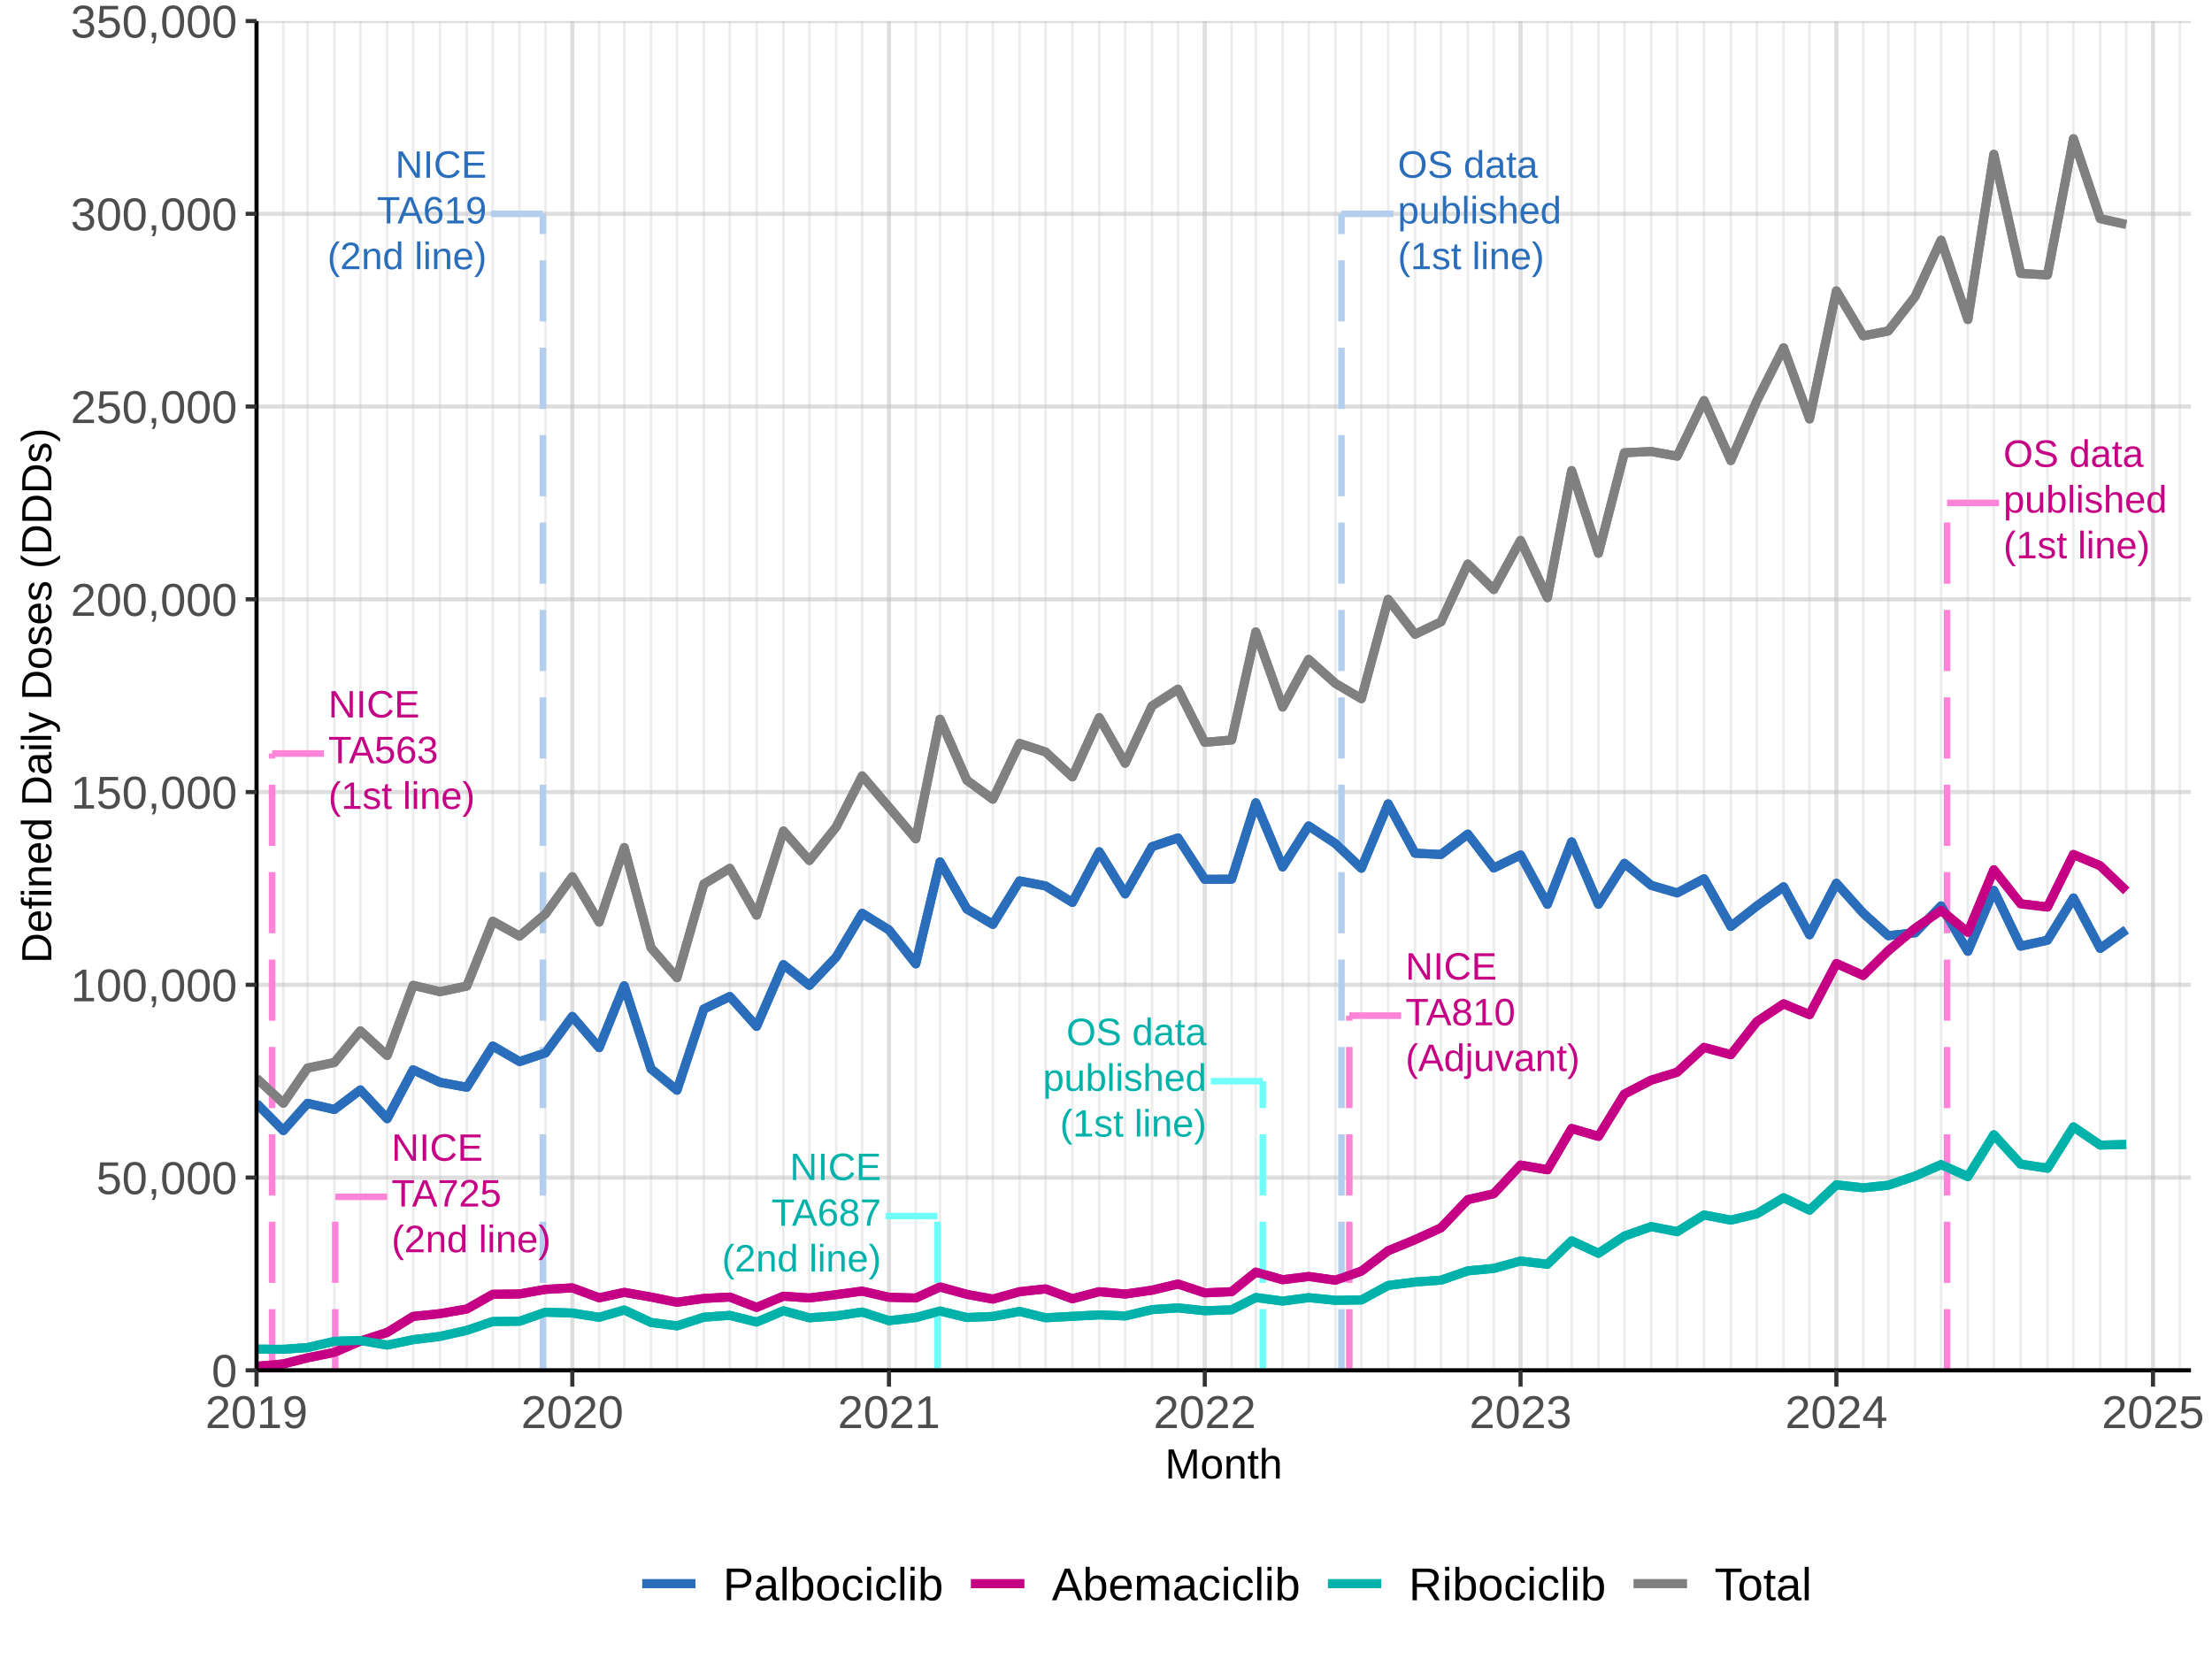
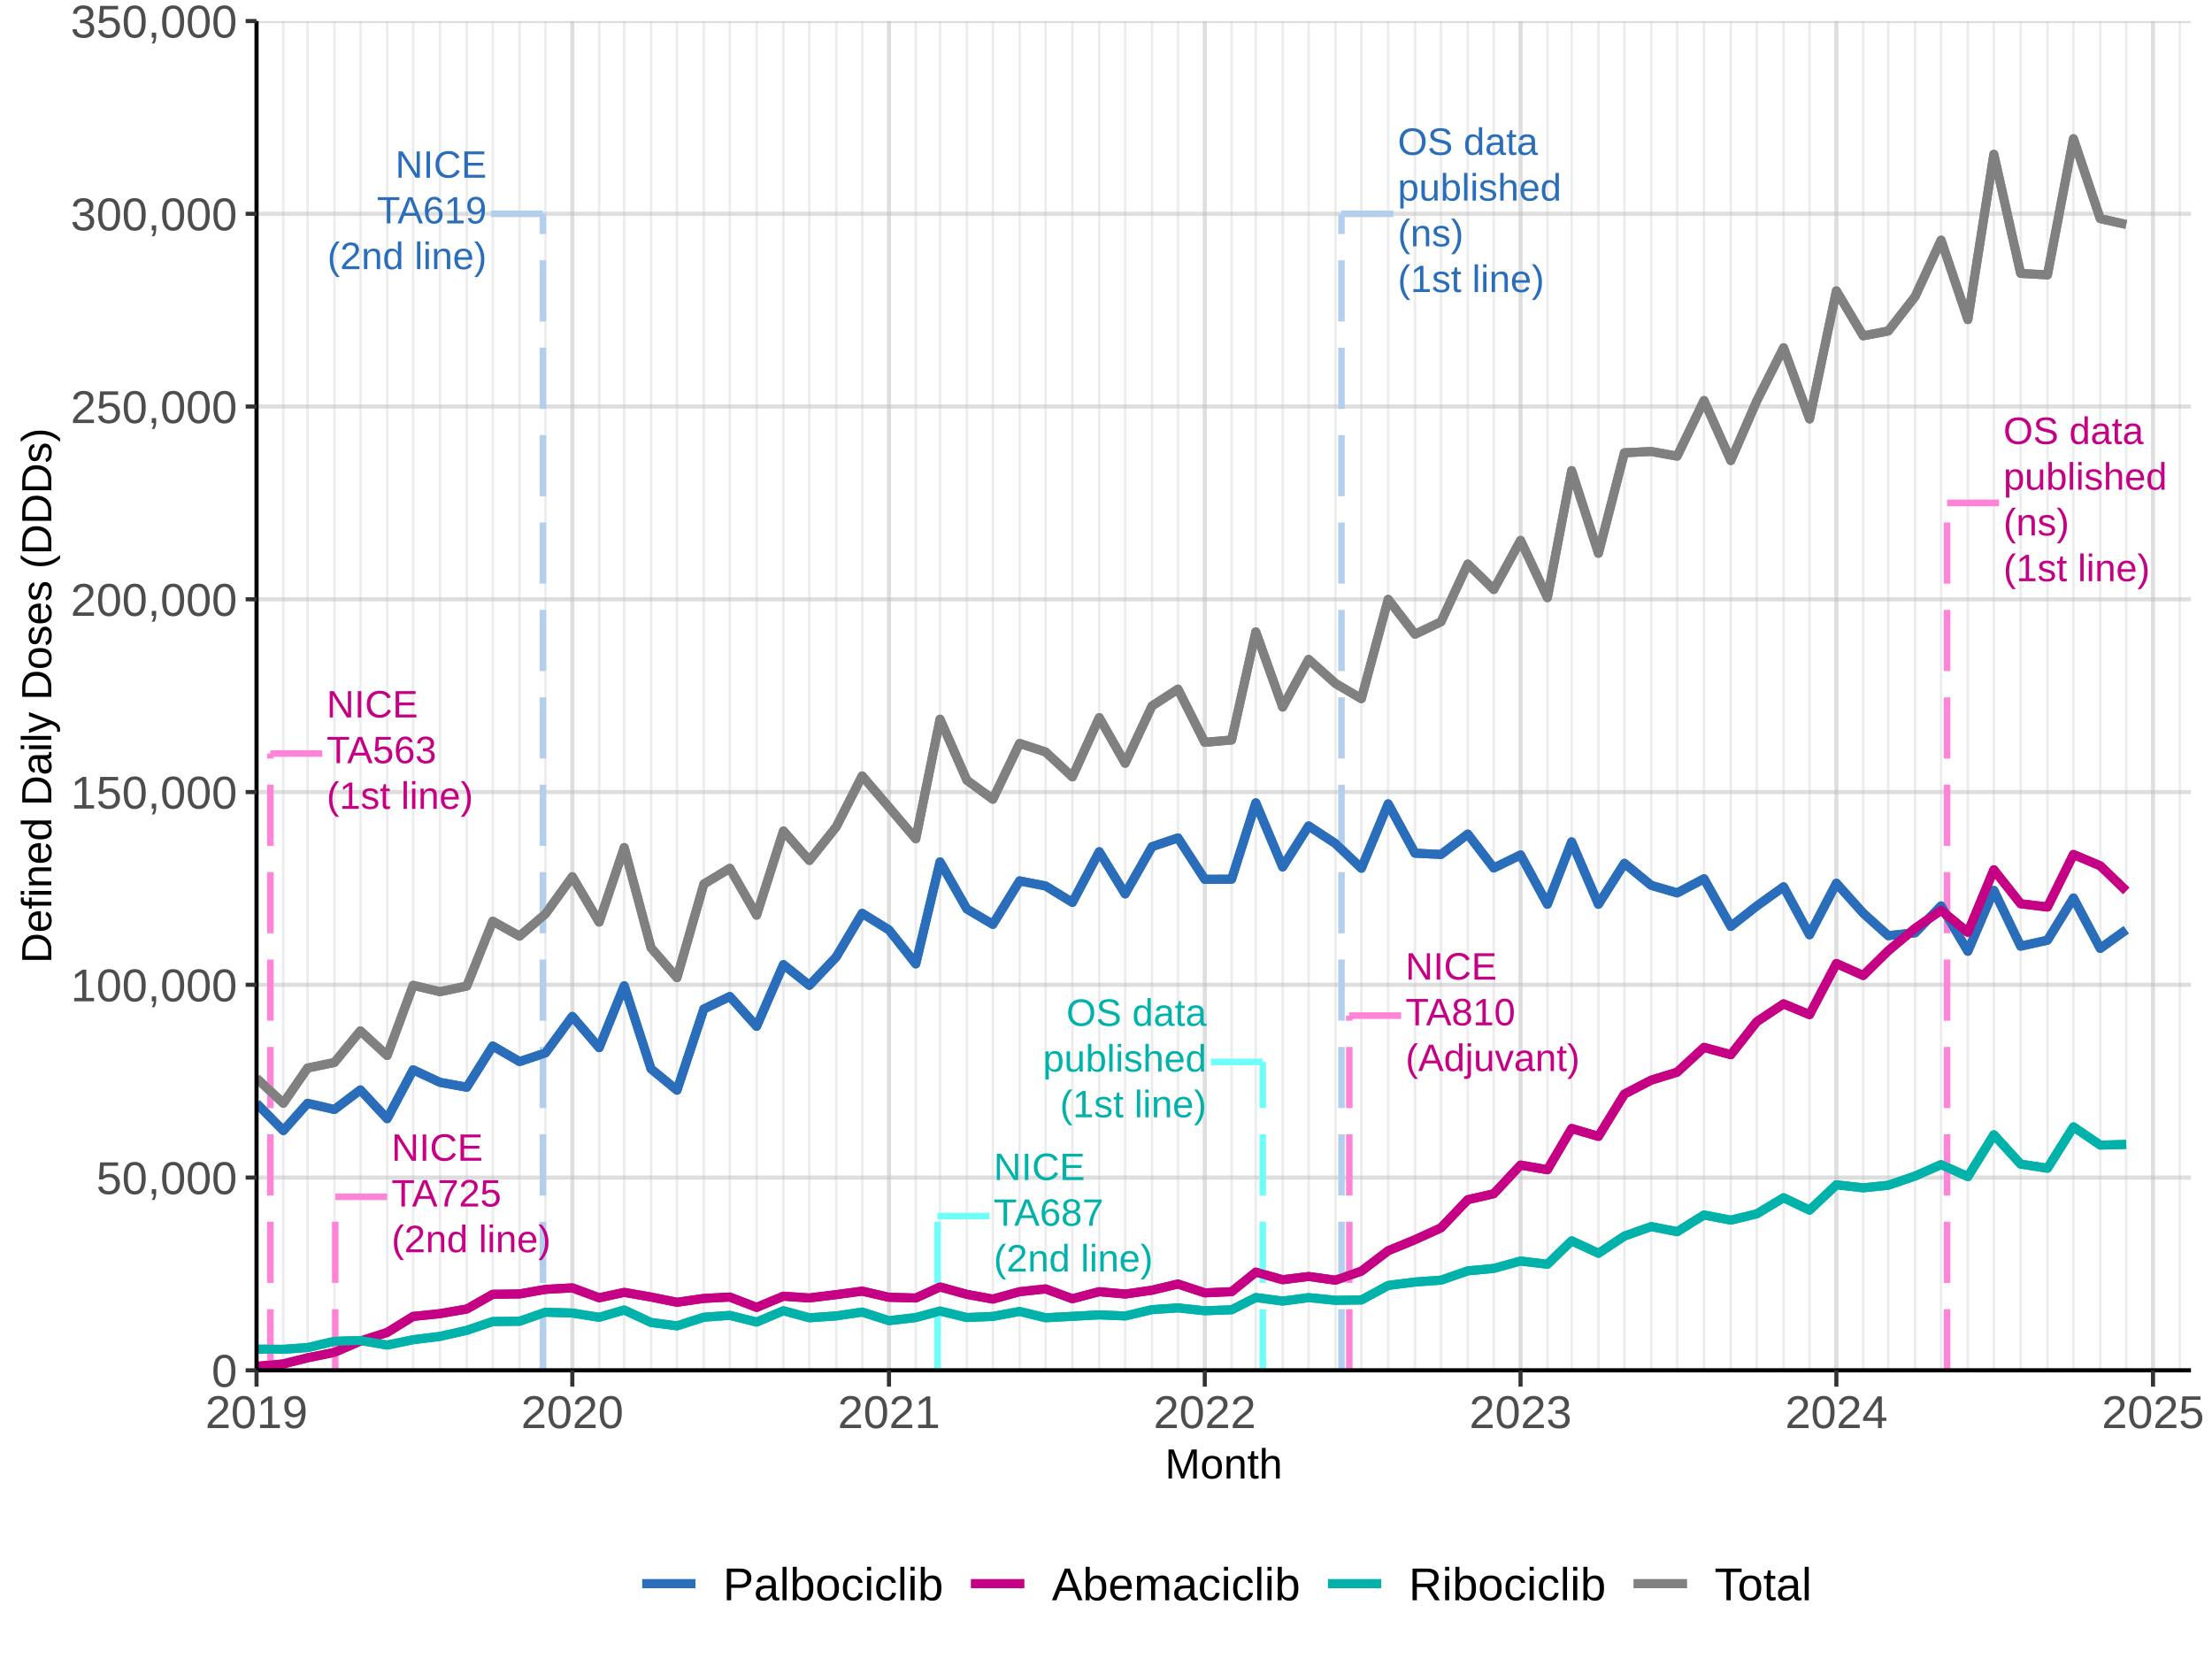
<svg xmlns="http://www.w3.org/2000/svg" width="576.00pt" height="432.00pt" viewBox="0 0 576.00 432.00">
  <g class="svglite">
    <defs>
      <style type="text/css">
    .svglite line, .svglite polyline, .svglite polygon, .svglite path, .svglite rect, .svglite circle {
      fill: none;
      stroke: #000000;
      stroke-linecap: round;
      stroke-linejoin: round;
      stroke-miterlimit: 10.00;
    }
    .svglite text {
      white-space: pre;
    }
    .svglite g.glyphgroup path {
      fill: inherit;
      stroke: none;
    }
  </style>
    </defs>
    <rect width="100%" height="100%" style="stroke: none; fill: #FFFFFF;" />
    <defs>
      <clipPath id="cpMC4wMHw1NzYuMDB8MC4wMHw0MzIuMDA=">
        <rect x="0.00" y="0.00" width="576.00" height="432.00" />
      </clipPath>
    </defs>
    <g clip-path="url(#cpMC4wMHw1NzYuMDB8MC4wMHw0MzIuMDA=)">
      <rect x="0.00" y="0.00" width="576.00" height="432.00" style="stroke-width: 1.07; stroke: #FFFFFF; fill: #FFFFFF;" />
    </g>
    <defs>
      <clipPath id="cpNjYuODB8NTcwLjUyfDUuNDh8MzU2Ljgz">
        <rect x="66.80" y="5.48" width="503.72" height="351.35" />
      </clipPath>
    </defs>
    <g clip-path="url(#cpNjYuODB8NTcwLjUyfDUuNDh8MzU2Ljgz)">
      <rect x="66.80" y="5.48" width="503.72" height="351.35" style="stroke-width: 1.07; stroke: none; fill: #FFFFFF;" />
      <polyline points="73.78,356.83 73.78,5.48 " style="stroke-width: 0.64; stroke: #BEBEBE; stroke-opacity: 0.30; stroke-linecap: butt;" />
      <polyline points="80.09,356.83 80.09,5.48 " style="stroke-width: 0.64; stroke: #BEBEBE; stroke-opacity: 0.30; stroke-linecap: butt;" />
      <polyline points="87.08,356.83 87.08,5.48 " style="stroke-width: 0.64; stroke: #BEBEBE; stroke-opacity: 0.30; stroke-linecap: butt;" />
      <polyline points="93.84,356.83 93.84,5.48 " style="stroke-width: 0.64; stroke: #BEBEBE; stroke-opacity: 0.30; stroke-linecap: butt;" />
      <polyline points="100.82,356.83 100.82,5.48 " style="stroke-width: 0.64; stroke: #BEBEBE; stroke-opacity: 0.30; stroke-linecap: butt;" />
      <polyline points="107.58,356.83 107.58,5.48 " style="stroke-width: 0.64; stroke: #BEBEBE; stroke-opacity: 0.30; stroke-linecap: butt;" />
      <polyline points="114.56,356.83 114.56,5.48 " style="stroke-width: 0.64; stroke: #BEBEBE; stroke-opacity: 0.30; stroke-linecap: butt;" />
      <polyline points="121.55,356.83 121.55,5.48 " style="stroke-width: 0.64; stroke: #BEBEBE; stroke-opacity: 0.30; stroke-linecap: butt;" />
      <polyline points="128.31,356.83 128.31,5.48 " style="stroke-width: 0.64; stroke: #BEBEBE; stroke-opacity: 0.30; stroke-linecap: butt;" />
      <polyline points="135.29,356.83 135.29,5.48 " style="stroke-width: 0.64; stroke: #BEBEBE; stroke-opacity: 0.30; stroke-linecap: butt;" />
      <polyline points="142.05,356.83 142.05,5.48 " style="stroke-width: 0.64; stroke: #BEBEBE; stroke-opacity: 0.30; stroke-linecap: butt;" />
      <polyline points="156.02,356.83 156.02,5.48 " style="stroke-width: 0.64; stroke: #BEBEBE; stroke-opacity: 0.30; stroke-linecap: butt;" />
      <polyline points="162.55,356.83 162.55,5.48 " style="stroke-width: 0.64; stroke: #BEBEBE; stroke-opacity: 0.30; stroke-linecap: butt;" />
      <polyline points="169.53,356.83 169.53,5.48 " style="stroke-width: 0.64; stroke: #BEBEBE; stroke-opacity: 0.30; stroke-linecap: butt;" />
      <polyline points="176.29,356.83 176.29,5.48 " style="stroke-width: 0.64; stroke: #BEBEBE; stroke-opacity: 0.30; stroke-linecap: butt;" />
      <polyline points="183.28,356.83 183.28,5.48 " style="stroke-width: 0.64; stroke: #BEBEBE; stroke-opacity: 0.30; stroke-linecap: butt;" />
      <polyline points="190.04,356.83 190.04,5.48 " style="stroke-width: 0.64; stroke: #BEBEBE; stroke-opacity: 0.30; stroke-linecap: butt;" />
      <polyline points="197.02,356.83 197.02,5.48 " style="stroke-width: 0.64; stroke: #BEBEBE; stroke-opacity: 0.30; stroke-linecap: butt;" />
      <polyline points="204.00,356.83 204.00,5.48 " style="stroke-width: 0.64; stroke: #BEBEBE; stroke-opacity: 0.30; stroke-linecap: butt;" />
      <polyline points="210.76,356.83 210.76,5.48 " style="stroke-width: 0.64; stroke: #BEBEBE; stroke-opacity: 0.30; stroke-linecap: butt;" />
      <polyline points="217.75,356.83 217.75,5.48 " style="stroke-width: 0.64; stroke: #BEBEBE; stroke-opacity: 0.30; stroke-linecap: butt;" />
      <polyline points="224.51,356.83 224.51,5.48 " style="stroke-width: 0.64; stroke: #BEBEBE; stroke-opacity: 0.30; stroke-linecap: butt;" />
      <polyline points="238.47,356.83 238.47,5.48 " style="stroke-width: 0.64; stroke: #BEBEBE; stroke-opacity: 0.30; stroke-linecap: butt;" />
      <polyline points="244.78,356.83 244.78,5.48 " style="stroke-width: 0.64; stroke: #BEBEBE; stroke-opacity: 0.30; stroke-linecap: butt;" />
      <polyline points="251.77,356.83 251.77,5.48 " style="stroke-width: 0.64; stroke: #BEBEBE; stroke-opacity: 0.30; stroke-linecap: butt;" />
      <polyline points="258.53,356.83 258.53,5.48 " style="stroke-width: 0.64; stroke: #BEBEBE; stroke-opacity: 0.30; stroke-linecap: butt;" />
      <polyline points="265.51,356.83 265.51,5.48 " style="stroke-width: 0.64; stroke: #BEBEBE; stroke-opacity: 0.30; stroke-linecap: butt;" />
      <polyline points="272.27,356.83 272.27,5.48 " style="stroke-width: 0.64; stroke: #BEBEBE; stroke-opacity: 0.30; stroke-linecap: butt;" />
      <polyline points="279.25,356.83 279.25,5.48 " style="stroke-width: 0.64; stroke: #BEBEBE; stroke-opacity: 0.30; stroke-linecap: butt;" />
      <polyline points="286.24,356.83 286.24,5.48 " style="stroke-width: 0.64; stroke: #BEBEBE; stroke-opacity: 0.30; stroke-linecap: butt;" />
      <polyline points="292.99,356.83 292.99,5.48 " style="stroke-width: 0.64; stroke: #BEBEBE; stroke-opacity: 0.30; stroke-linecap: butt;" />
      <polyline points="299.98,356.83 299.98,5.48 " style="stroke-width: 0.64; stroke: #BEBEBE; stroke-opacity: 0.30; stroke-linecap: butt;" />
      <polyline points="306.74,356.83 306.74,5.48 " style="stroke-width: 0.64; stroke: #BEBEBE; stroke-opacity: 0.30; stroke-linecap: butt;" />
      <polyline points="320.71,356.83 320.71,5.48 " style="stroke-width: 0.64; stroke: #BEBEBE; stroke-opacity: 0.30; stroke-linecap: butt;" />
      <polyline points="327.01,356.83 327.01,5.48 " style="stroke-width: 0.64; stroke: #BEBEBE; stroke-opacity: 0.30; stroke-linecap: butt;" />
      <polyline points="334.00,356.83 334.00,5.48 " style="stroke-width: 0.64; stroke: #BEBEBE; stroke-opacity: 0.30; stroke-linecap: butt;" />
      <polyline points="340.76,356.83 340.76,5.48 " style="stroke-width: 0.64; stroke: #BEBEBE; stroke-opacity: 0.30; stroke-linecap: butt;" />
      <polyline points="347.74,356.83 347.74,5.48 " style="stroke-width: 0.64; stroke: #BEBEBE; stroke-opacity: 0.30; stroke-linecap: butt;" />
      <polyline points="354.50,356.83 354.50,5.48 " style="stroke-width: 0.64; stroke: #BEBEBE; stroke-opacity: 0.30; stroke-linecap: butt;" />
      <polyline points="361.48,356.83 361.48,5.48 " style="stroke-width: 0.64; stroke: #BEBEBE; stroke-opacity: 0.30; stroke-linecap: butt;" />
      <polyline points="368.47,356.83 368.47,5.48 " style="stroke-width: 0.64; stroke: #BEBEBE; stroke-opacity: 0.30; stroke-linecap: butt;" />
      <polyline points="375.23,356.83 375.23,5.48 " style="stroke-width: 0.64; stroke: #BEBEBE; stroke-opacity: 0.30; stroke-linecap: butt;" />
      <polyline points="382.21,356.83 382.21,5.48 " style="stroke-width: 0.64; stroke: #BEBEBE; stroke-opacity: 0.30; stroke-linecap: butt;" />
      <polyline points="388.97,356.83 388.97,5.48 " style="stroke-width: 0.64; stroke: #BEBEBE; stroke-opacity: 0.30; stroke-linecap: butt;" />
      <polyline points="402.94,356.83 402.94,5.48 " style="stroke-width: 0.64; stroke: #BEBEBE; stroke-opacity: 0.30; stroke-linecap: butt;" />
      <polyline points="409.25,356.83 409.25,5.48 " style="stroke-width: 0.64; stroke: #BEBEBE; stroke-opacity: 0.30; stroke-linecap: butt;" />
      <polyline points="416.23,356.83 416.23,5.48 " style="stroke-width: 0.64; stroke: #BEBEBE; stroke-opacity: 0.30; stroke-linecap: butt;" />
      <polyline points="422.99,356.83 422.99,5.48 " style="stroke-width: 0.64; stroke: #BEBEBE; stroke-opacity: 0.30; stroke-linecap: butt;" />
      <polyline points="429.97,356.83 429.97,5.48 " style="stroke-width: 0.64; stroke: #BEBEBE; stroke-opacity: 0.30; stroke-linecap: butt;" />
      <polyline points="436.73,356.83 436.73,5.48 " style="stroke-width: 0.64; stroke: #BEBEBE; stroke-opacity: 0.30; stroke-linecap: butt;" />
      <polyline points="443.72,356.83 443.72,5.48 " style="stroke-width: 0.64; stroke: #BEBEBE; stroke-opacity: 0.30; stroke-linecap: butt;" />
      <polyline points="450.70,356.83 450.70,5.48 " style="stroke-width: 0.64; stroke: #BEBEBE; stroke-opacity: 0.30; stroke-linecap: butt;" />
      <polyline points="457.46,356.83 457.46,5.48 " style="stroke-width: 0.64; stroke: #BEBEBE; stroke-opacity: 0.30; stroke-linecap: butt;" />
      <polyline points="464.44,356.83 464.44,5.48 " style="stroke-width: 0.64; stroke: #BEBEBE; stroke-opacity: 0.30; stroke-linecap: butt;" />
      <polyline points="471.20,356.83 471.20,5.48 " style="stroke-width: 0.64; stroke: #BEBEBE; stroke-opacity: 0.30; stroke-linecap: butt;" />
      <polyline points="485.17,356.83 485.17,5.48 " style="stroke-width: 0.64; stroke: #BEBEBE; stroke-opacity: 0.30; stroke-linecap: butt;" />
      <polyline points="491.70,356.83 491.70,5.48 " style="stroke-width: 0.64; stroke: #BEBEBE; stroke-opacity: 0.30; stroke-linecap: butt;" />
      <polyline points="498.69,356.83 498.69,5.48 " style="stroke-width: 0.64; stroke: #BEBEBE; stroke-opacity: 0.30; stroke-linecap: butt;" />
      <polyline points="505.45,356.83 505.45,5.48 " style="stroke-width: 0.64; stroke: #BEBEBE; stroke-opacity: 0.30; stroke-linecap: butt;" />
      <polyline points="512.43,356.83 512.43,5.48 " style="stroke-width: 0.64; stroke: #BEBEBE; stroke-opacity: 0.30; stroke-linecap: butt;" />
      <polyline points="519.19,356.83 519.19,5.48 " style="stroke-width: 0.64; stroke: #BEBEBE; stroke-opacity: 0.30; stroke-linecap: butt;" />
      <polyline points="526.17,356.83 526.17,5.48 " style="stroke-width: 0.64; stroke: #BEBEBE; stroke-opacity: 0.30; stroke-linecap: butt;" />
      <polyline points="533.16,356.83 533.16,5.48 " style="stroke-width: 0.64; stroke: #BEBEBE; stroke-opacity: 0.30; stroke-linecap: butt;" />
      <polyline points="539.92,356.83 539.92,5.48 " style="stroke-width: 0.64; stroke: #BEBEBE; stroke-opacity: 0.30; stroke-linecap: butt;" />
      <polyline points="546.90,356.83 546.90,5.48 " style="stroke-width: 0.64; stroke: #BEBEBE; stroke-opacity: 0.30; stroke-linecap: butt;" />
      <polyline points="553.66,356.83 553.66,5.48 " style="stroke-width: 0.64; stroke: #BEBEBE; stroke-opacity: 0.30; stroke-linecap: butt;" />
      <polyline points="567.63,356.83 567.63,5.48 " style="stroke-width: 0.64; stroke: #BEBEBE; stroke-opacity: 0.30; stroke-linecap: butt;" />
      <polyline points="66.80,356.83 570.52,356.83 " style="stroke-width: 1.07; stroke: #BEBEBE; stroke-opacity: 0.50; stroke-linecap: butt;" />
      <polyline points="66.80,306.63 570.52,306.63 " style="stroke-width: 1.07; stroke: #BEBEBE; stroke-opacity: 0.50; stroke-linecap: butt;" />
      <polyline points="66.80,256.44 570.52,256.44 " style="stroke-width: 1.07; stroke: #BEBEBE; stroke-opacity: 0.50; stroke-linecap: butt;" />
      <polyline points="66.80,206.25 570.52,206.25 " style="stroke-width: 1.07; stroke: #BEBEBE; stroke-opacity: 0.50; stroke-linecap: butt;" />
      <polyline points="66.80,156.06 570.52,156.06 " style="stroke-width: 1.07; stroke: #BEBEBE; stroke-opacity: 0.50; stroke-linecap: butt;" />
      <polyline points="66.80,105.86 570.52,105.86 " style="stroke-width: 1.07; stroke: #BEBEBE; stroke-opacity: 0.50; stroke-linecap: butt;" />
      <polyline points="66.80,55.67 570.52,55.67 " style="stroke-width: 1.07; stroke: #BEBEBE; stroke-opacity: 0.50; stroke-linecap: butt;" />
      <polyline points="66.80,5.48 570.52,5.48 " style="stroke-width: 1.07; stroke: #BEBEBE; stroke-opacity: 0.50; stroke-linecap: butt;" />
      <polyline points="66.80,356.83 66.80,5.48 " style="stroke-width: 1.07; stroke: #BEBEBE; stroke-opacity: 0.50; stroke-linecap: butt;" />
      <polyline points="149.03,356.83 149.03,5.48 " style="stroke-width: 1.07; stroke: #BEBEBE; stroke-opacity: 0.50; stroke-linecap: butt;" />
      <polyline points="231.49,356.83 231.49,5.48 " style="stroke-width: 1.07; stroke: #BEBEBE; stroke-opacity: 0.50; stroke-linecap: butt;" />
      <polyline points="313.72,356.83 313.72,5.48 " style="stroke-width: 1.07; stroke: #BEBEBE; stroke-opacity: 0.50; stroke-linecap: butt;" />
      <polyline points="395.95,356.83 395.95,5.48 " style="stroke-width: 1.07; stroke: #BEBEBE; stroke-opacity: 0.50; stroke-linecap: butt;" />
      <polyline points="478.19,356.83 478.19,5.48 " style="stroke-width: 1.07; stroke: #BEBEBE; stroke-opacity: 0.50; stroke-linecap: butt;" />
      <polyline points="560.64,356.83 560.64,5.48 " style="stroke-width: 1.07; stroke: #BEBEBE; stroke-opacity: 0.50; stroke-linecap: butt;" />
      <polyline points="66.80,287.33 73.78,294.40 80.09,287.30 87.08,288.91 93.84,283.81 100.82,291.31 107.58,278.58 114.56,281.84 121.55,283.12 128.31,272.38 135.29,276.43 142.05,274.18 149.03,264.67 156.02,272.81 162.55,256.70 169.53,278.33 176.29,283.89 183.28,262.74 190.04,259.49 197.02,267.26 204.00,251.19 210.76,256.58 217.75,249.19 224.51,237.83 231.49,242.15 238.47,250.99 244.78,224.43 251.77,236.70 258.53,240.70 265.51,229.38 272.27,230.70 279.25,234.99 286.24,221.79 292.99,232.77 299.98,220.48 306.74,218.19 313.72,228.97 320.71,228.94 327.01,209.05 334.00,225.75 340.76,215.07 347.74,219.66 354.50,226.09 361.48,209.32 368.47,222.17 375.23,222.50 382.21,217.20 388.97,226.03 395.95,222.63 402.94,235.47 409.25,219.22 416.23,235.48 422.99,224.80 429.97,230.54 436.73,232.51 443.72,228.83 450.70,241.24 457.46,235.92 464.44,230.92 471.20,243.42 478.19,229.99 485.17,237.78 491.70,243.65 498.69,242.90 505.45,235.89 512.43,247.71 519.19,231.86 526.17,246.38 533.16,244.83 539.92,233.83 546.90,246.97 553.66,242.12 " style="stroke-width: 2.35; stroke: #2A6EBB; stroke-linecap: butt;" />
      <polyline points="66.80,355.78 73.78,355.16 80.09,353.57 87.08,352.15 93.84,349.21 100.82,346.96 107.58,342.79 114.56,342.07 121.55,340.87 128.31,337.03 135.29,336.94 142.05,335.75 149.03,335.36 156.02,337.94 162.55,336.53 169.53,337.75 176.29,339.11 183.28,338.11 190.04,337.75 197.02,340.44 204.00,337.53 210.76,337.99 217.75,337.12 224.51,336.21 231.49,337.81 238.47,338.00 244.78,335.12 251.77,337.05 258.53,338.28 265.51,336.36 272.27,335.63 279.25,338.19 286.24,336.35 292.99,336.97 299.98,335.97 306.74,334.35 313.72,336.66 320.71,336.35 327.01,331.26 334.00,333.24 340.76,332.39 347.74,333.36 354.50,331.00 361.48,325.69 368.47,322.81 375.23,319.72 382.21,312.40 388.97,310.84 395.95,303.38 402.94,304.60 409.25,293.86 416.23,295.91 422.99,284.89 429.97,281.27 436.73,279.19 443.72,272.74 450.70,274.64 457.46,266.05 464.44,261.40 471.20,264.21 478.19,250.89 485.17,254.01 491.70,247.57 498.69,241.73 505.45,237.04 512.43,242.78 519.19,226.49 526.17,235.33 533.16,236.19 539.92,222.51 546.90,225.45 553.66,231.97 " style="stroke-width: 2.35; stroke: #C50084; stroke-linecap: butt;" />
      <polyline points="66.80,351.31 73.78,351.36 80.09,350.90 87.08,349.27 93.84,349.06 100.82,350.25 107.58,348.86 114.56,347.99 121.55,346.42 128.31,344.12 135.29,344.05 142.05,341.69 149.03,341.91 156.02,343.02 162.55,341.12 169.53,344.37 176.29,345.25 183.28,343.00 190.04,342.52 197.02,344.26 204.00,341.32 210.76,343.15 217.75,342.66 224.51,341.66 231.49,343.90 238.47,343.09 244.78,341.39 251.77,343.08 258.53,342.79 265.51,341.50 272.27,343.14 279.25,342.77 286.24,342.39 292.99,342.67 299.98,341.03 306.74,340.57 313.72,341.32 320.71,341.06 327.01,337.88 334.00,338.80 340.76,337.90 347.74,338.60 354.50,338.51 361.48,334.72 368.47,333.83 375.23,333.35 382.21,330.93 388.97,330.29 395.95,328.37 402.94,329.21 409.25,323.11 416.23,326.35 422.99,321.87 429.97,319.40 436.73,320.73 443.72,316.38 450.70,317.72 457.46,316.08 464.44,311.89 471.20,315.12 478.19,308.52 485.17,309.31 491.70,308.63 498.69,306.24 505.45,303.26 512.43,306.39 519.19,295.49 526.17,303.13 533.16,304.21 539.92,293.44 546.90,298.18 553.66,298.01 " style="stroke-width: 2.35; stroke: #00B2A9; stroke-linecap: butt;" />
      <polyline points="66.80,280.77 73.78,287.28 80.09,278.11 87.08,276.67 93.84,268.43 100.82,274.86 107.58,256.58 114.56,258.24 121.55,256.77 128.31,239.88 135.29,243.77 142.05,237.97 149.03,228.29 156.02,240.12 162.55,220.70 169.53,246.80 176.29,254.59 183.28,230.20 190.04,226.11 197.02,238.31 204.00,216.39 210.76,224.07 217.75,215.32 224.51,202.04 231.49,210.21 238.47,218.43 244.78,187.28 251.77,203.17 258.53,208.12 265.51,193.58 272.27,195.81 279.25,202.30 286.24,186.87 292.99,198.75 299.98,183.83 306.74,179.45 313.72,193.30 320.71,192.69 327.01,164.54 334.00,184.12 340.76,171.71 347.74,177.97 354.50,181.94 361.48,156.08 368.47,165.16 375.23,161.92 382.21,146.88 388.97,153.51 395.95,140.72 402.94,155.62 409.25,122.54 416.23,144.08 422.99,117.90 429.97,117.56 436.73,118.78 443.72,104.30 450.70,119.93 457.46,104.40 464.44,90.55 471.20,109.10 478.19,75.74 485.17,87.45 491.70,86.19 498.69,77.22 505.45,62.54 512.43,83.22 519.19,40.18 526.17,71.19 533.16,71.58 539.92,36.12 546.90,56.94 553.66,58.44 " style="stroke-width: 2.35; stroke: #808080; stroke-linecap: butt;" />
      <line x1="141.37" y1="356.83" x2="141.37" y2="55.67" style="stroke-width: 1.71; stroke: #B4CFEE; stroke-dasharray: 15.93,6.83; stroke-linecap: butt;" />
      <line x1="349.32" y1="356.83" x2="349.32" y2="55.67" style="stroke-width: 1.71; stroke: #B4CFEE; stroke-dasharray: 15.93,6.83; stroke-linecap: butt;" />
-       <line x1="507.02" y1="356.83" x2="507.02" y2="130.96" style="stroke-width: 1.71; stroke: #FF83D6; stroke-dasharray: 15.93,6.83; stroke-linecap: butt;" />
-       <line x1="70.86" y1="356.83" x2="70.86" y2="196.21" style="stroke-width: 1.71; stroke: #FF83D6; stroke-dasharray: 15.93,6.83; stroke-linecap: butt;" />
+       <line x1="70.40" y1="356.83" x2="70.40" y2="196.21" style="stroke-width: 1.71; stroke: #FF83D6; stroke-dasharray: 15.93,6.83; stroke-linecap: butt;" />
      <line x1="87.30" y1="356.83" x2="87.30" y2="311.65" style="stroke-width: 1.71; stroke: #FF83D6; stroke-dasharray: 15.93,6.83; stroke-linecap: butt;" />
      <line x1="351.35" y1="356.83" x2="351.35" y2="264.47" style="stroke-width: 1.71; stroke: #FF83D6; stroke-dasharray: 15.93,6.83; stroke-linecap: butt;" />
+       <line x1="507.02" y1="356.83" x2="507.02" y2="130.96" style="stroke-width: 1.71; stroke: #FF83D6; stroke-dasharray: 15.93,6.83; stroke-linecap: butt;" />
      <line x1="244.11" y1="356.83" x2="244.11" y2="316.67" style="stroke-width: 1.71; stroke: #70FFF8; stroke-dasharray: 15.93,6.83; stroke-linecap: butt;" />
-       <line x1="328.82" y1="356.83" x2="328.82" y2="281.54" style="stroke-width: 1.71; stroke: #70FFF8; stroke-dasharray: 15.93,6.83; stroke-linecap: butt;" />
+       <line x1="328.82" y1="356.83" x2="328.82" y2="276.52" style="stroke-width: 1.71; stroke: #70FFF8; stroke-dasharray: 15.93,6.83; stroke-linecap: butt;" />
      <line x1="141.37" y1="55.67" x2="127.85" y2="55.67" style="stroke-width: 1.71; stroke: #B4CFEE; stroke-dasharray: 15.93,6.83; stroke-linecap: butt;" />
-       <line x1="244.11" y1="316.67" x2="230.59" y2="316.67" style="stroke-width: 1.71; stroke: #70FFF8; stroke-dasharray: 15.93,6.83; stroke-linecap: butt;" />
-       <line x1="328.82" y1="281.54" x2="315.30" y2="281.54" style="stroke-width: 1.71; stroke: #70FFF8; stroke-dasharray: 15.93,6.83; stroke-linecap: butt;" />
+       <line x1="328.82" y1="276.52" x2="315.30" y2="276.52" style="stroke-width: 1.71; stroke: #70FFF8; stroke-dasharray: 15.93,6.83; stroke-linecap: butt;" />
      <line x1="349.32" y1="55.67" x2="362.84" y2="55.67" style="stroke-width: 1.71; stroke: #B4CFEE; stroke-dasharray: 15.93,6.83; stroke-linecap: butt;" />
-       <line x1="507.02" y1="130.96" x2="520.54" y2="130.96" style="stroke-width: 1.71; stroke: #FF83D6; stroke-dasharray: 15.93,6.83; stroke-linecap: butt;" />
-       <line x1="70.86" y1="196.21" x2="84.37" y2="196.21" style="stroke-width: 1.71; stroke: #FF83D6; stroke-dasharray: 15.93,6.83; stroke-linecap: butt;" />
+       <line x1="70.40" y1="196.21" x2="83.92" y2="196.21" style="stroke-width: 1.71; stroke: #FF83D6; stroke-dasharray: 15.93,6.83; stroke-linecap: butt;" />
      <line x1="87.30" y1="311.65" x2="100.82" y2="311.65" style="stroke-width: 1.71; stroke: #FF83D6; stroke-dasharray: 15.93,6.83; stroke-linecap: butt;" />
      <line x1="351.35" y1="264.47" x2="364.86" y2="264.47" style="stroke-width: 1.71; stroke: #FF83D6; stroke-dasharray: 15.93,6.83; stroke-linecap: butt;" />
+       <line x1="507.02" y1="130.96" x2="520.54" y2="130.96" style="stroke-width: 1.71; stroke: #FF83D6; stroke-dasharray: 15.93,6.83; stroke-linecap: butt;" />
+       <line x1="244.11" y1="316.67" x2="257.62" y2="316.67" style="stroke-width: 1.71; stroke: #70FFF8; stroke-dasharray: 15.93,6.83; stroke-linecap: butt;" />
      <text x="102.95" y="46.28" style="font-size: 9.96px;fill: #2A6EBB; font-family: &quot;Arial&quot;;" textLength="23.78px" lengthAdjust="spacingAndGlyphs">NICE</text>
      <text x="98.15" y="58.19" style="font-size: 9.96px;fill: #2A6EBB; font-family: &quot;Arial&quot;;" textLength="28.58px" lengthAdjust="spacingAndGlyphs">TA619</text>
      <text x="85.24" y="70.09" style="font-size: 9.96px;fill: #2A6EBB; font-family: &quot;Arial&quot;;" textLength="19.91px" lengthAdjust="spacingAndGlyphs">(2nd</text>
      <text x="107.92" y="70.09" style="font-size: 9.96px;fill: #2A6EBB; font-family: &quot;Arial&quot;;" textLength="18.81px" lengthAdjust="spacingAndGlyphs">line)</text>
-       <text x="205.68" y="307.28" style="font-size: 9.96px;fill: #00B2A9; font-family: &quot;Arial&quot;;" textLength="23.78px" lengthAdjust="spacingAndGlyphs">NICE</text>
-       <text x="200.88" y="319.19" style="font-size: 9.96px;fill: #00B2A9; font-family: &quot;Arial&quot;;" textLength="28.58px" lengthAdjust="spacingAndGlyphs">TA687</text>
-       <text x="187.98" y="331.10" style="font-size: 9.96px;fill: #00B2A9; font-family: &quot;Arial&quot;;" textLength="19.91px" lengthAdjust="spacingAndGlyphs">(2nd</text>
-       <text x="210.65" y="331.10" style="font-size: 9.96px;fill: #00B2A9; font-family: &quot;Arial&quot;;" textLength="18.81px" lengthAdjust="spacingAndGlyphs">line)</text>
-       <text x="277.67" y="272.15" style="font-size: 9.96px;fill: #00B2A9; font-family: &quot;Arial&quot;;" textLength="14.38px" lengthAdjust="spacingAndGlyphs">OS</text>
-       <text x="294.81" y="272.15" style="font-size: 9.96px;fill: #00B2A9; font-family: &quot;Arial&quot;;" textLength="19.36px" lengthAdjust="spacingAndGlyphs">data</text>
-       <text x="271.56" y="284.05" style="font-size: 9.96px;fill: #00B2A9; font-family: &quot;Arial&quot;;" textLength="42.61px" lengthAdjust="spacingAndGlyphs">published</text>
-       <text x="276.00" y="295.96" style="font-size: 9.96px;fill: #00B2A9; font-family: &quot;Arial&quot;;" textLength="16.59px" lengthAdjust="spacingAndGlyphs">(1st</text>
-       <text x="295.36" y="295.96" style="font-size: 9.96px;fill: #00B2A9; font-family: &quot;Arial&quot;;" textLength="18.81px" lengthAdjust="spacingAndGlyphs">line)</text>
-       <text x="363.96" y="46.28" style="font-size: 9.96px;fill: #2A6EBB; font-family: &quot;Arial&quot;;" textLength="14.38px" lengthAdjust="spacingAndGlyphs">OS</text>
-       <text x="381.10" y="46.28" style="font-size: 9.96px;fill: #2A6EBB; font-family: &quot;Arial&quot;;" textLength="19.36px" lengthAdjust="spacingAndGlyphs">data</text>
-       <text x="363.96" y="58.19" style="font-size: 9.96px;fill: #2A6EBB; font-family: &quot;Arial&quot;;" textLength="42.61px" lengthAdjust="spacingAndGlyphs">published</text>
-       <text x="363.96" y="70.09" style="font-size: 9.96px;fill: #2A6EBB; font-family: &quot;Arial&quot;;" textLength="16.59px" lengthAdjust="spacingAndGlyphs">(1st</text>
-       <text x="383.32" y="70.09" style="font-size: 9.96px;fill: #2A6EBB; font-family: &quot;Arial&quot;;" textLength="18.81px" lengthAdjust="spacingAndGlyphs">line)</text>
-       <text x="521.67" y="121.57" style="font-size: 9.96px;fill: #C50084; font-family: &quot;Arial&quot;;" textLength="14.38px" lengthAdjust="spacingAndGlyphs">OS</text>
-       <text x="538.81" y="121.57" style="font-size: 9.96px;fill: #C50084; font-family: &quot;Arial&quot;;" textLength="19.36px" lengthAdjust="spacingAndGlyphs">data</text>
-       <text x="521.67" y="133.48" style="font-size: 9.96px;fill: #C50084; font-family: &quot;Arial&quot;;" textLength="42.61px" lengthAdjust="spacingAndGlyphs">published</text>
-       <text x="521.67" y="145.38" style="font-size: 9.96px;fill: #C50084; font-family: &quot;Arial&quot;;" textLength="16.59px" lengthAdjust="spacingAndGlyphs">(1st</text>
-       <text x="541.03" y="145.38" style="font-size: 9.96px;fill: #C50084; font-family: &quot;Arial&quot;;" textLength="18.81px" lengthAdjust="spacingAndGlyphs">line)</text>
-       <text x="85.50" y="186.82" style="font-size: 9.96px;fill: #C50084; font-family: &quot;Arial&quot;;" textLength="23.78px" lengthAdjust="spacingAndGlyphs">NICE</text>
-       <text x="85.50" y="198.73" style="font-size: 9.96px;fill: #C50084; font-family: &quot;Arial&quot;;" textLength="28.58px" lengthAdjust="spacingAndGlyphs">TA563</text>
-       <text x="85.50" y="210.63" style="font-size: 9.96px;fill: #C50084; font-family: &quot;Arial&quot;;" textLength="16.59px" lengthAdjust="spacingAndGlyphs">(1st</text>
-       <text x="104.86" y="210.63" style="font-size: 9.96px;fill: #C50084; font-family: &quot;Arial&quot;;" textLength="18.81px" lengthAdjust="spacingAndGlyphs">line)</text>
+       <text x="277.67" y="267.13" style="font-size: 9.96px;fill: #00B2A9; font-family: &quot;Arial&quot;;" textLength="14.38px" lengthAdjust="spacingAndGlyphs">OS</text>
+       <text x="294.81" y="267.13" style="font-size: 9.96px;fill: #00B2A9; font-family: &quot;Arial&quot;;" textLength="19.36px" lengthAdjust="spacingAndGlyphs">data</text>
+       <text x="271.56" y="279.04" style="font-size: 9.96px;fill: #00B2A9; font-family: &quot;Arial&quot;;" textLength="42.61px" lengthAdjust="spacingAndGlyphs">published</text>
+       <text x="276.00" y="290.94" style="font-size: 9.96px;fill: #00B2A9; font-family: &quot;Arial&quot;;" textLength="16.59px" lengthAdjust="spacingAndGlyphs">(1st</text>
+       <text x="295.36" y="290.94" style="font-size: 9.96px;fill: #00B2A9; font-family: &quot;Arial&quot;;" textLength="18.81px" lengthAdjust="spacingAndGlyphs">line)</text>
+       <text x="363.96" y="40.33" style="font-size: 9.96px;fill: #2A6EBB; font-family: &quot;Arial&quot;;" textLength="14.38px" lengthAdjust="spacingAndGlyphs">OS</text>
+       <text x="381.10" y="40.33" style="font-size: 9.96px;fill: #2A6EBB; font-family: &quot;Arial&quot;;" textLength="19.36px" lengthAdjust="spacingAndGlyphs">data</text>
+       <text x="363.96" y="52.24" style="font-size: 9.96px;fill: #2A6EBB; font-family: &quot;Arial&quot;;" textLength="42.61px" lengthAdjust="spacingAndGlyphs">published</text>
+       <text x="363.96" y="64.14" style="font-size: 9.96px;fill: #2A6EBB; font-family: &quot;Arial&quot;;" textLength="17.14px" lengthAdjust="spacingAndGlyphs">(ns)</text>
+       <text x="363.96" y="76.05" style="font-size: 9.96px;fill: #2A6EBB; font-family: &quot;Arial&quot;;" textLength="16.59px" lengthAdjust="spacingAndGlyphs">(1st</text>
+       <text x="383.32" y="76.05" style="font-size: 9.96px;fill: #2A6EBB; font-family: &quot;Arial&quot;;" textLength="18.81px" lengthAdjust="spacingAndGlyphs">line)</text>
+       <text x="85.05" y="186.82" style="font-size: 9.96px;fill: #C50084; font-family: &quot;Arial&quot;;" textLength="23.78px" lengthAdjust="spacingAndGlyphs">NICE</text>
+       <text x="85.05" y="198.73" style="font-size: 9.96px;fill: #C50084; font-family: &quot;Arial&quot;;" textLength="28.58px" lengthAdjust="spacingAndGlyphs">TA563</text>
+       <text x="85.05" y="210.63" style="font-size: 9.96px;fill: #C50084; font-family: &quot;Arial&quot;;" textLength="16.59px" lengthAdjust="spacingAndGlyphs">(1st</text>
+       <text x="104.41" y="210.63" style="font-size: 9.96px;fill: #C50084; font-family: &quot;Arial&quot;;" textLength="18.81px" lengthAdjust="spacingAndGlyphs">line)</text>
      <text x="101.95" y="302.26" style="font-size: 9.96px;fill: #C50084; font-family: &quot;Arial&quot;;" textLength="23.78px" lengthAdjust="spacingAndGlyphs">NICE</text>
      <text x="101.95" y="314.17" style="font-size: 9.96px;fill: #C50084; font-family: &quot;Arial&quot;;" textLength="28.58px" lengthAdjust="spacingAndGlyphs">TA725</text>
      <text x="101.95" y="326.08" style="font-size: 9.96px;fill: #C50084; font-family: &quot;Arial&quot;;" textLength="19.91px" lengthAdjust="spacingAndGlyphs">(2nd</text>
      <text x="124.62" y="326.08" style="font-size: 9.96px;fill: #C50084; font-family: &quot;Arial&quot;;" textLength="18.81px" lengthAdjust="spacingAndGlyphs">line)</text>
      <text x="365.99" y="255.08" style="font-size: 9.96px;fill: #C50084; font-family: &quot;Arial&quot;;" textLength="23.78px" lengthAdjust="spacingAndGlyphs">NICE</text>
      <text x="365.99" y="266.99" style="font-size: 9.96px;fill: #C50084; font-family: &quot;Arial&quot;;" textLength="28.58px" lengthAdjust="spacingAndGlyphs">TA810</text>
      <text x="365.99" y="278.89" style="font-size: 9.96px;fill: #C50084; font-family: &quot;Arial&quot;;" textLength="45.36px" lengthAdjust="spacingAndGlyphs">(Adjuvant)</text>
+       <text x="521.67" y="115.62" style="font-size: 9.96px;fill: #C50084; font-family: &quot;Arial&quot;;" textLength="14.38px" lengthAdjust="spacingAndGlyphs">OS</text>
+       <text x="538.81" y="115.62" style="font-size: 9.96px;fill: #C50084; font-family: &quot;Arial&quot;;" textLength="19.36px" lengthAdjust="spacingAndGlyphs">data</text>
+       <text x="521.67" y="127.52" style="font-size: 9.96px;fill: #C50084; font-family: &quot;Arial&quot;;" textLength="42.61px" lengthAdjust="spacingAndGlyphs">published</text>
+       <text x="521.67" y="139.43" style="font-size: 9.96px;fill: #C50084; font-family: &quot;Arial&quot;;" textLength="17.14px" lengthAdjust="spacingAndGlyphs">(ns)</text>
+       <text x="521.67" y="151.34" style="font-size: 9.96px;fill: #C50084; font-family: &quot;Arial&quot;;" textLength="16.59px" lengthAdjust="spacingAndGlyphs">(1st</text>
+       <text x="541.03" y="151.34" style="font-size: 9.96px;fill: #C50084; font-family: &quot;Arial&quot;;" textLength="18.81px" lengthAdjust="spacingAndGlyphs">line)</text>
+       <text x="258.75" y="307.28" style="font-size: 9.96px;fill: #00B2A9; font-family: &quot;Arial&quot;;" textLength="23.78px" lengthAdjust="spacingAndGlyphs">NICE</text>
+       <text x="258.75" y="319.19" style="font-size: 9.96px;fill: #00B2A9; font-family: &quot;Arial&quot;;" textLength="28.58px" lengthAdjust="spacingAndGlyphs">TA687</text>
+       <text x="258.75" y="331.10" style="font-size: 9.96px;fill: #00B2A9; font-family: &quot;Arial&quot;;" textLength="19.91px" lengthAdjust="spacingAndGlyphs">(2nd</text>
+       <text x="281.42" y="331.10" style="font-size: 9.96px;fill: #00B2A9; font-family: &quot;Arial&quot;;" textLength="18.81px" lengthAdjust="spacingAndGlyphs">line)</text>
      <polyline points="66.80,287.33 73.78,294.40 80.09,287.30 87.08,288.91 93.84,283.81 100.82,291.31 107.58,278.58 114.56,281.84 121.55,283.12 128.31,272.38 135.29,276.43 142.05,274.18 149.03,264.67 156.02,272.81 162.55,256.70 169.53,278.33 176.29,283.89 183.28,262.74 190.04,259.49 197.02,267.26 204.00,251.19 210.76,256.58 217.75,249.19 224.51,237.83 231.49,242.15 238.47,250.99 244.78,224.43 251.77,236.70 258.53,240.70 265.51,229.38 272.27,230.70 279.25,234.99 286.24,221.79 292.99,232.77 299.98,220.48 306.74,218.19 313.72,228.97 320.71,228.94 327.01,209.05 334.00,225.75 340.76,215.07 347.74,219.66 354.50,226.09 361.48,209.32 368.47,222.17 375.23,222.50 382.21,217.20 388.97,226.03 395.95,222.63 402.94,235.47 409.25,219.22 416.23,235.48 422.99,224.80 429.97,230.54 436.73,232.51 443.72,228.83 450.70,241.24 457.46,235.92 464.44,230.92 471.20,243.42 478.19,229.99 485.17,237.78 491.70,243.65 498.69,242.90 505.45,235.89 512.43,247.71 519.19,231.86 526.17,246.38 533.16,244.83 539.92,233.83 546.90,246.97 553.66,242.12 " style="stroke-width: 2.35; stroke: #2A6EBB; stroke-linecap: butt;" />
      <polyline points="66.80,355.78 73.78,355.16 80.09,353.57 87.08,352.15 93.84,349.21 100.82,346.96 107.58,342.79 114.56,342.07 121.55,340.87 128.31,337.03 135.29,336.94 142.05,335.75 149.03,335.36 156.02,337.94 162.55,336.53 169.53,337.75 176.29,339.11 183.28,338.11 190.04,337.75 197.02,340.44 204.00,337.53 210.76,337.99 217.75,337.12 224.51,336.21 231.49,337.81 238.47,338.00 244.78,335.12 251.77,337.05 258.53,338.28 265.51,336.36 272.27,335.63 279.25,338.19 286.24,336.35 292.99,336.97 299.98,335.97 306.74,334.35 313.72,336.66 320.71,336.35 327.01,331.26 334.00,333.24 340.76,332.39 347.74,333.36 354.50,331.00 361.48,325.69 368.47,322.81 375.23,319.72 382.21,312.40 388.97,310.84 395.95,303.38 402.94,304.60 409.25,293.86 416.23,295.91 422.99,284.89 429.97,281.27 436.73,279.19 443.72,272.74 450.70,274.64 457.46,266.05 464.44,261.40 471.20,264.21 478.19,250.89 485.17,254.01 491.70,247.57 498.69,241.73 505.45,237.04 512.43,242.78 519.19,226.49 526.17,235.33 533.16,236.19 539.92,222.51 546.90,225.45 553.66,231.97 " style="stroke-width: 2.35; stroke: #C50084; stroke-linecap: butt;" />
      <polyline points="66.80,351.31 73.78,351.36 80.09,350.90 87.08,349.27 93.84,349.06 100.82,350.25 107.58,348.86 114.56,347.99 121.55,346.42 128.31,344.12 135.29,344.05 142.05,341.69 149.03,341.91 156.02,343.02 162.55,341.12 169.53,344.37 176.29,345.25 183.28,343.00 190.04,342.52 197.02,344.26 204.00,341.32 210.76,343.15 217.75,342.66 224.51,341.66 231.49,343.90 238.47,343.09 244.78,341.39 251.77,343.08 258.53,342.79 265.51,341.50 272.27,343.14 279.25,342.77 286.24,342.39 292.99,342.67 299.98,341.03 306.74,340.57 313.72,341.32 320.71,341.06 327.01,337.88 334.00,338.80 340.76,337.90 347.74,338.60 354.50,338.51 361.48,334.72 368.47,333.83 375.23,333.35 382.21,330.93 388.97,330.29 395.95,328.37 402.94,329.21 409.25,323.11 416.23,326.35 422.99,321.87 429.97,319.40 436.73,320.73 443.72,316.38 450.70,317.72 457.46,316.08 464.44,311.89 471.20,315.12 478.19,308.52 485.17,309.31 491.70,308.63 498.69,306.24 505.45,303.26 512.43,306.39 519.19,295.49 526.17,303.13 533.16,304.21 539.92,293.44 546.90,298.18 553.66,298.01 " style="stroke-width: 2.35; stroke: #00B2A9; stroke-linecap: butt;" />
      <polyline points="66.80,280.77 73.78,287.28 80.09,278.11 87.08,276.67 93.84,268.43 100.82,274.86 107.58,256.58 114.56,258.24 121.55,256.77 128.31,239.88 135.29,243.77 142.05,237.97 149.03,228.29 156.02,240.12 162.55,220.70 169.53,246.80 176.29,254.59 183.28,230.20 190.04,226.11 197.02,238.31 204.00,216.39 210.76,224.07 217.75,215.32 224.51,202.04 231.49,210.21 238.47,218.43 244.78,187.28 251.77,203.17 258.53,208.12 265.51,193.58 272.27,195.81 279.25,202.30 286.24,186.87 292.99,198.75 299.98,183.83 306.74,179.45 313.72,193.30 320.71,192.69 327.01,164.54 334.00,184.12 340.76,171.71 347.74,177.97 354.50,181.94 361.48,156.08 368.47,165.16 375.23,161.92 382.21,146.88 388.97,153.51 395.95,140.72 402.94,155.62 409.25,122.54 416.23,144.08 422.99,117.90 429.97,117.56 436.73,118.78 443.72,104.30 450.70,119.93 457.46,104.40 464.44,90.55 471.20,109.10 478.19,75.74 485.17,87.45 491.70,86.19 498.69,77.22 505.45,62.54 512.43,83.22 519.19,40.18 526.17,71.19 533.16,71.58 539.92,36.12 546.90,56.94 553.66,58.44 " style="stroke-width: 2.35; stroke: #808080; stroke-linecap: butt;" />
    </g>
    <g clip-path="url(#cpMC4wMHw1NzYuMDB8MC4wMHw0MzIuMDA=)">
      <polyline points="66.80,356.83 66.80,5.48 " style="stroke-width: 1.07; stroke-linecap: butt;" />
      <text x="61.77" y="361.13" text-anchor="end" style="font-size: 12.00px;fill: #4D4D4D; font-family: &quot;Arial&quot;;" textLength="6.67px" lengthAdjust="spacingAndGlyphs">0</text>
      <text x="61.77" y="310.93" text-anchor="end" style="font-size: 12.00px;fill: #4D4D4D; font-family: &quot;Arial&quot;;" textLength="36.69px" lengthAdjust="spacingAndGlyphs">50,000</text>
      <text x="61.77" y="260.74" text-anchor="end" style="font-size: 12.00px;fill: #4D4D4D; font-family: &quot;Arial&quot;;" textLength="43.36px" lengthAdjust="spacingAndGlyphs">100,000</text>
      <text x="61.77" y="210.55" text-anchor="end" style="font-size: 12.00px;fill: #4D4D4D; font-family: &quot;Arial&quot;;" textLength="43.36px" lengthAdjust="spacingAndGlyphs">150,000</text>
      <text x="61.77" y="160.36" text-anchor="end" style="font-size: 12.00px;fill: #4D4D4D; font-family: &quot;Arial&quot;;" textLength="43.36px" lengthAdjust="spacingAndGlyphs">200,000</text>
      <text x="61.77" y="110.16" text-anchor="end" style="font-size: 12.00px;fill: #4D4D4D; font-family: &quot;Arial&quot;;" textLength="43.36px" lengthAdjust="spacingAndGlyphs">250,000</text>
      <text x="61.77" y="59.97" text-anchor="end" style="font-size: 12.00px;fill: #4D4D4D; font-family: &quot;Arial&quot;;" textLength="43.36px" lengthAdjust="spacingAndGlyphs">300,000</text>
      <text x="61.77" y="9.78" text-anchor="end" style="font-size: 12.00px;fill: #4D4D4D; font-family: &quot;Arial&quot;;" textLength="43.36px" lengthAdjust="spacingAndGlyphs">350,000</text>
      <polyline points="63.97,356.83 66.80,356.83 " style="stroke-width: 1.07; stroke: #333333; stroke-linecap: butt;" />
      <polyline points="63.97,306.63 66.80,306.63 " style="stroke-width: 1.07; stroke: #333333; stroke-linecap: butt;" />
      <polyline points="63.97,256.44 66.80,256.44 " style="stroke-width: 1.07; stroke: #333333; stroke-linecap: butt;" />
      <polyline points="63.97,206.25 66.80,206.25 " style="stroke-width: 1.07; stroke: #333333; stroke-linecap: butt;" />
      <polyline points="63.97,156.06 66.80,156.06 " style="stroke-width: 1.07; stroke: #333333; stroke-linecap: butt;" />
      <polyline points="63.97,105.86 66.80,105.86 " style="stroke-width: 1.07; stroke: #333333; stroke-linecap: butt;" />
      <polyline points="63.97,55.67 66.80,55.67 " style="stroke-width: 1.07; stroke: #333333; stroke-linecap: butt;" />
      <polyline points="63.97,5.48 66.80,5.48 " style="stroke-width: 1.07; stroke: #333333; stroke-linecap: butt;" />
      <polyline points="66.80,356.83 570.52,356.83 " style="stroke-width: 1.07; stroke-linecap: butt;" />
      <polyline points="66.80,361.08 66.80,356.83 " style="stroke-width: 1.07; stroke: #333333; stroke-linecap: butt;" />
      <polyline points="149.03,361.08 149.03,356.83 " style="stroke-width: 1.07; stroke: #333333; stroke-linecap: butt;" />
      <polyline points="231.49,361.08 231.49,356.83 " style="stroke-width: 1.07; stroke: #333333; stroke-linecap: butt;" />
      <polyline points="313.72,361.08 313.72,356.83 " style="stroke-width: 1.07; stroke: #333333; stroke-linecap: butt;" />
      <polyline points="395.95,361.08 395.95,356.83 " style="stroke-width: 1.07; stroke: #333333; stroke-linecap: butt;" />
      <polyline points="478.19,361.08 478.19,356.83 " style="stroke-width: 1.07; stroke: #333333; stroke-linecap: butt;" />
      <polyline points="560.64,361.08 560.64,356.83 " style="stroke-width: 1.07; stroke: #333333; stroke-linecap: butt;" />
      <text x="66.80" y="371.87" text-anchor="middle" style="font-size: 12.00px;fill: #4D4D4D; font-family: &quot;Arial&quot;;" textLength="26.69px" lengthAdjust="spacingAndGlyphs">2019</text>
      <text x="149.03" y="371.87" text-anchor="middle" style="font-size: 12.00px;fill: #4D4D4D; font-family: &quot;Arial&quot;;" textLength="26.69px" lengthAdjust="spacingAndGlyphs">2020</text>
      <text x="231.49" y="371.87" text-anchor="middle" style="font-size: 12.00px;fill: #4D4D4D; font-family: &quot;Arial&quot;;" textLength="26.69px" lengthAdjust="spacingAndGlyphs">2021</text>
      <text x="313.72" y="371.87" text-anchor="middle" style="font-size: 12.00px;fill: #4D4D4D; font-family: &quot;Arial&quot;;" textLength="26.69px" lengthAdjust="spacingAndGlyphs">2022</text>
      <text x="395.95" y="371.87" text-anchor="middle" style="font-size: 12.00px;fill: #4D4D4D; font-family: &quot;Arial&quot;;" textLength="26.69px" lengthAdjust="spacingAndGlyphs">2023</text>
      <text x="478.19" y="371.87" text-anchor="middle" style="font-size: 12.00px;fill: #4D4D4D; font-family: &quot;Arial&quot;;" textLength="26.69px" lengthAdjust="spacingAndGlyphs">2024</text>
      <text x="560.64" y="371.87" text-anchor="middle" style="font-size: 12.00px;fill: #4D4D4D; font-family: &quot;Arial&quot;;" textLength="26.69px" lengthAdjust="spacingAndGlyphs">2025</text>
      <text x="318.66" y="385.00" text-anchor="middle" style="font-size: 11.00px; font-family: &quot;Arial&quot;;" textLength="30.59px" lengthAdjust="spacingAndGlyphs">Month</text>
      <text transform="translate(13.36,181.15) rotate(-90)" text-anchor="middle" style="font-size: 11.00px; font-family: &quot;Arial&quot;;" textLength="139.38px" lengthAdjust="spacingAndGlyphs">Defined Daily Doses (DDDs)</text>
      <rect x="160.04" y="398.28" width="317.23" height="28.24" style="stroke-width: 1.07; stroke: none; fill: #FFFFFF;" />
      <rect x="165.52" y="403.76" width="17.28" height="17.28" style="stroke-width: 1.07; stroke: none; fill: #FFFFFF;" />
      <line x1="167.25" y1="412.40" x2="181.08" y2="412.40" style="stroke-width: 2.35; stroke: #2A6EBB; stroke-linecap: butt;" />
      <line x1="167.25" y1="412.40" x2="181.08" y2="412.40" style="stroke-width: 2.35; stroke: #2A6EBB; stroke-linecap: butt;" />
      <rect x="251.14" y="403.76" width="17.28" height="17.28" style="stroke-width: 1.07; stroke: none; fill: #FFFFFF;" />
      <line x1="252.87" y1="412.40" x2="266.69" y2="412.40" style="stroke-width: 2.35; stroke: #C50084; stroke-linecap: butt;" />
      <line x1="252.87" y1="412.40" x2="266.69" y2="412.40" style="stroke-width: 2.35; stroke: #C50084; stroke-linecap: butt;" />
      <rect x="344.08" y="403.76" width="17.28" height="17.28" style="stroke-width: 1.07; stroke: none; fill: #FFFFFF;" />
      <line x1="345.81" y1="412.40" x2="359.63" y2="412.40" style="stroke-width: 2.35; stroke: #00B2A9; stroke-linecap: butt;" />
      <line x1="345.81" y1="412.40" x2="359.63" y2="412.40" style="stroke-width: 2.35; stroke: #00B2A9; stroke-linecap: butt;" />
      <rect x="423.69" y="403.76" width="17.28" height="17.28" style="stroke-width: 1.07; stroke: none; fill: #FFFFFF;" />
      <line x1="425.42" y1="412.40" x2="439.25" y2="412.40" style="stroke-width: 2.35; stroke: #808080; stroke-linecap: butt;" />
      <line x1="425.42" y1="412.40" x2="439.25" y2="412.40" style="stroke-width: 2.35; stroke: #808080; stroke-linecap: butt;" />
      <text x="188.28" y="416.70" style="font-size: 12.00px; font-family: &quot;Arial&quot;;" textLength="57.38px" lengthAdjust="spacingAndGlyphs">Palbociclib</text>
      <text x="273.90" y="416.70" style="font-size: 12.00px; font-family: &quot;Arial&quot;;" textLength="64.70px" lengthAdjust="spacingAndGlyphs">Abemaciclib</text>
      <text x="366.84" y="416.70" style="font-size: 12.00px; font-family: &quot;Arial&quot;;" textLength="51.38px" lengthAdjust="spacingAndGlyphs">Ribociclib</text>
      <text x="446.45" y="416.70" style="font-size: 12.00px; font-family: &quot;Arial&quot;;" textLength="25.34px" lengthAdjust="spacingAndGlyphs">Total</text>
    </g>
  </g>
</svg>
